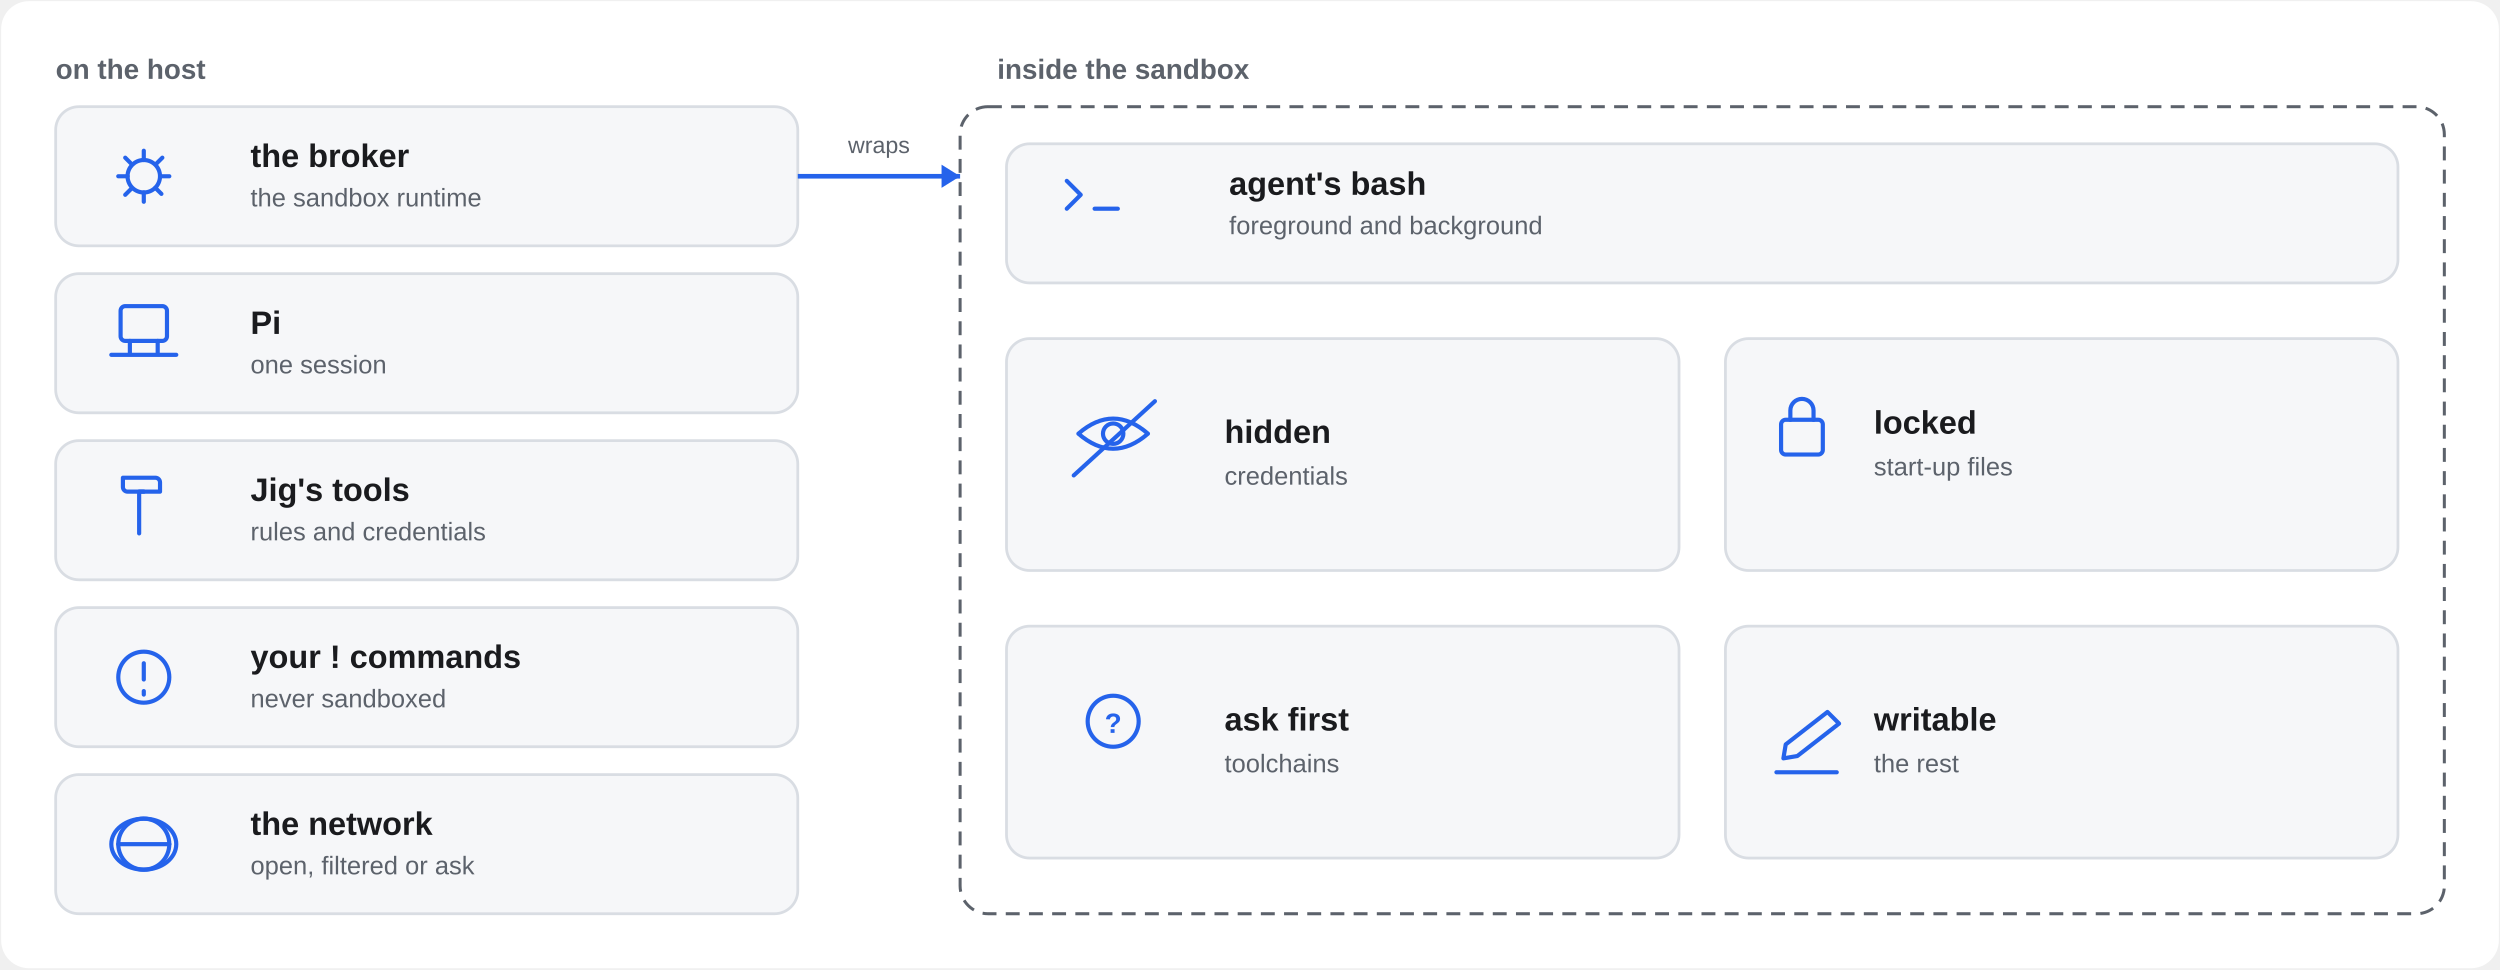
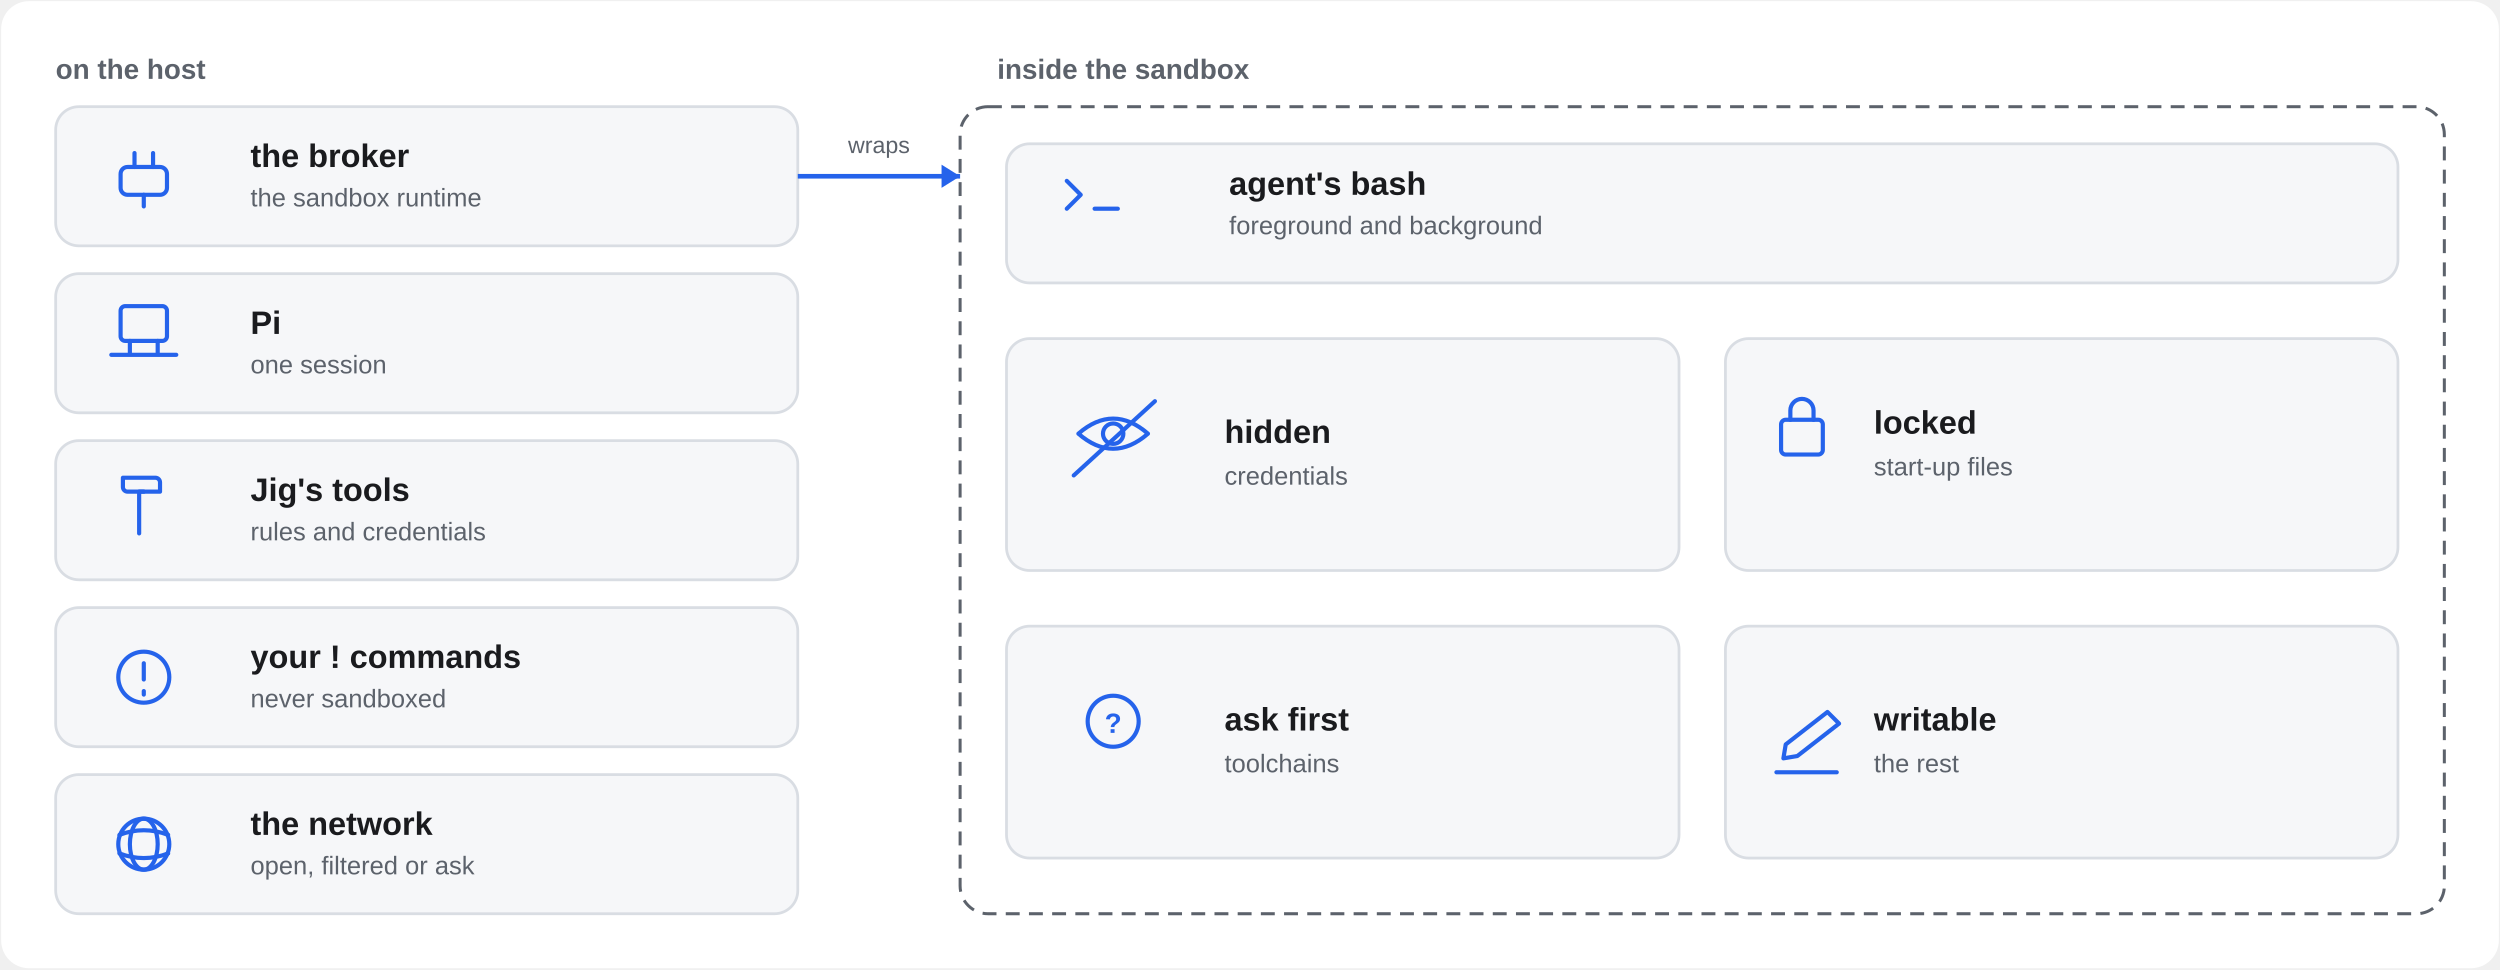
<svg xmlns="http://www.w3.org/2000/svg" width="1078" height="418" viewBox="16 4 1078 418" role="img" aria-label="Where the sandbox line runs. On the host: the broker, which runs the sandbox runtime and wraps each command; Pi and Jig's tools, which work through jig-core's rules with your credentials; your own ! commands, which are never sandboxed; and the network, the machine's own in open mode and through the proxy in filtered and ask modes. Inside the sandbox: the agent's bash, foreground and background; hidden paths, which cannot be read, such as the credential files jig-core protects; locked paths, read but never written, such as shell start-up files; ask-first paths, the toolchain folders, writable once you say yes; and everything else, writable as outside." font-family="IBM Plex Sans, Segoe UI, Arial, sans-serif">
  <style>
    .bg { fill: #ffffff; }
    .node { fill: #f6f7f9; stroke: #d9dde3; stroke-width: 1.2; }
    .panel { fill: none; stroke: #5c626b; stroke-width: 1.3; stroke-dasharray: 6 4; }
    .title { fill: #5c626b; font-size: 12px; font-weight: 700; }
    .label { fill: #1a1b1e; font-size: 14px; font-weight: 700; }
    .sub { fill: #5c626b; font-size: 11px; }
    .edge { fill: #5c626b; font-size: 10px; }
    .glyph { fill: #2563eb; font-size: 12px; font-weight: 700; }
    .accent { fill: none; stroke: #2563eb; stroke-width: 1.8; stroke-linecap: round; stroke-linejoin: round; }
    .path { fill: none; stroke: #2563eb; stroke-width: 2; }
    .arrowhead { fill: #2563eb; }
    @media (prefers-color-scheme: dark) {
      .bg { fill: #111113; }
      .node { fill: #18181b; stroke: #2c2c31; }
      .panel { stroke: #9a9aa2; }
      .title { fill: #9a9aa2; }
      .label { fill: #e7e7ea; }
      .sub { fill: #9a9aa2; }
      .edge { fill: #9a9aa2; }
      .glyph { fill: #7aa2f7; }
      .accent { stroke: #7aa2f7; }
      .path { stroke: #7aa2f7; }
      .arrowhead { fill: #7aa2f7; }
    }
  </style>
  <rect class="bg" x="16.5" y="4.5" width="1077" height="417" rx="12" />
  <text class="title" x="40" y="38">on the host</text>
  <rect class="node" x="40" y="50" width="320" height="60" rx="10" />
-   <circle class="accent" cx="78" cy="80" r="7" />
-   <path class="accent" d="M78 69 v4 M78 87 v4 M67 80 h4 M85 80 h4 M70 72 l2.6 2.6 M83 85 l2.6 2.6 M86 72 l-2.6 2.6 M70 88 l2.6 -2.6" />
+   <rect class="accent" x="68" y="76" width="20" height="12" rx="3" />
+   <path class="accent" d="M74 76 v-6 M82 76 v-6 M78 88 v5" />
  <text class="label" x="124" y="76">the broker</text>
  <text class="sub" x="124" y="93">the sandbox runtime</text>
  <rect class="node" x="40" y="122" width="320" height="60" rx="10" />
  <rect class="accent" x="68" y="136" width="20" height="15" rx="2" />
  <path class="accent" d="M72 151 v6 M84 151 v6 M64 157 h28" />
  <text class="label" x="124" y="148">Pi</text>
  <text class="sub" x="124" y="165">one session</text>
  <rect class="node" x="40" y="194" width="320" height="60" rx="10" />
  <path class="accent" d="M69 210 h14 a2 2 0 0 1 2 2 v4 h-14 a2 2 0 0 1 -2 -2 z" />
  <path class="accent" d="M76 216 h2 M76 216 v18" />
  <text class="label" x="124" y="220">Jig's tools</text>
  <text class="sub" x="124" y="237">rules and credentials</text>
  <rect class="node" x="40" y="266" width="320" height="60" rx="10" />
  <circle class="accent" cx="78" cy="296" r="11" />
  <path class="accent" d="M78 290 v7 M78 302 v1.5" />
  <text class="label" x="124" y="292">your ! commands</text>
  <text class="sub" x="124" y="309">never sandboxed</text>
  <rect class="node" x="40" y="338" width="320" height="60" rx="10" />
  <circle class="accent" cx="78" cy="368" r="11" />
-   <path class="accent" d="M67 368 h22 M78 357 a14 11 0 0 1 0 22 M78 357 a14 11 0 0 0 0 22" />
+   <path class="accent" d="M67.5 364 q10.5 -4 21 0 M67.5 372 q10.5 4 21 0 M78 357 a6 11 0 0 1 0 22 a6 11 0 0 1 0 -22" />
  <text class="label" x="124" y="364">the network</text>
  <text class="sub" x="124" y="381">open, filtered or ask</text>
  <rect class="panel" x="430" y="50" width="640" height="348" rx="12" />
  <text class="title" x="446" y="38">inside the sandbox</text>
  <rect class="node" x="450" y="66" width="600" height="60" rx="10" />
  <path class="accent" d="M476 82 l6 6 -6 6 M488 94 h10" />
  <text class="label" x="546" y="88">agent's bash</text>
  <text class="sub" x="546" y="105">foreground and background</text>
  <rect class="node" x="450" y="150" width="290" height="100" rx="10" />
  <path class="accent" d="M481 191 q15 -13 30 0 q-15 13 -30 0 z" />
  <circle class="accent" cx="496" cy="191" r="4.4" />
  <path class="accent" d="M479 209 L514 177" />
  <text class="label" x="544" y="195">hidden</text>
  <text class="sub" x="544" y="213">credentials</text>
  <rect class="node" x="760" y="150" width="290" height="100" rx="10" />
  <rect class="accent" x="784" y="185" width="18" height="15" rx="2" />
  <path class="accent" d="M788 185 v-4 a5 5 0 0 1 10 0 v4" />
  <text class="label" x="824" y="191">locked</text>
  <text class="sub" x="824" y="209">start-up files</text>
  <rect class="node" x="450" y="274" width="290" height="100" rx="10" />
  <circle class="accent" cx="496" cy="315" r="11" />
  <text class="glyph" x="496" y="320" text-anchor="middle">?</text>
  <text class="label" x="544" y="319">ask first</text>
  <text class="sub" x="544" y="337">toolchains</text>
  <rect class="node" x="760" y="274" width="290" height="100" rx="10" />
  <path class="accent" d="M786 325 l18 -14 5 5 -18 14 -6 1 z" />
  <path class="accent" d="M782 337 h26" />
  <text class="label" x="824" y="319">writable</text>
  <text class="sub" x="824" y="337">the rest</text>
  <path class="path" d="M360 80 H430" />
  <path id="sandboxb55-arrow-wrap" class="arrowhead" d="M422 75 L430 80 L422 85 z" />
  <text class="edge" x="395" y="70" text-anchor="middle">wraps</text>
</svg>
